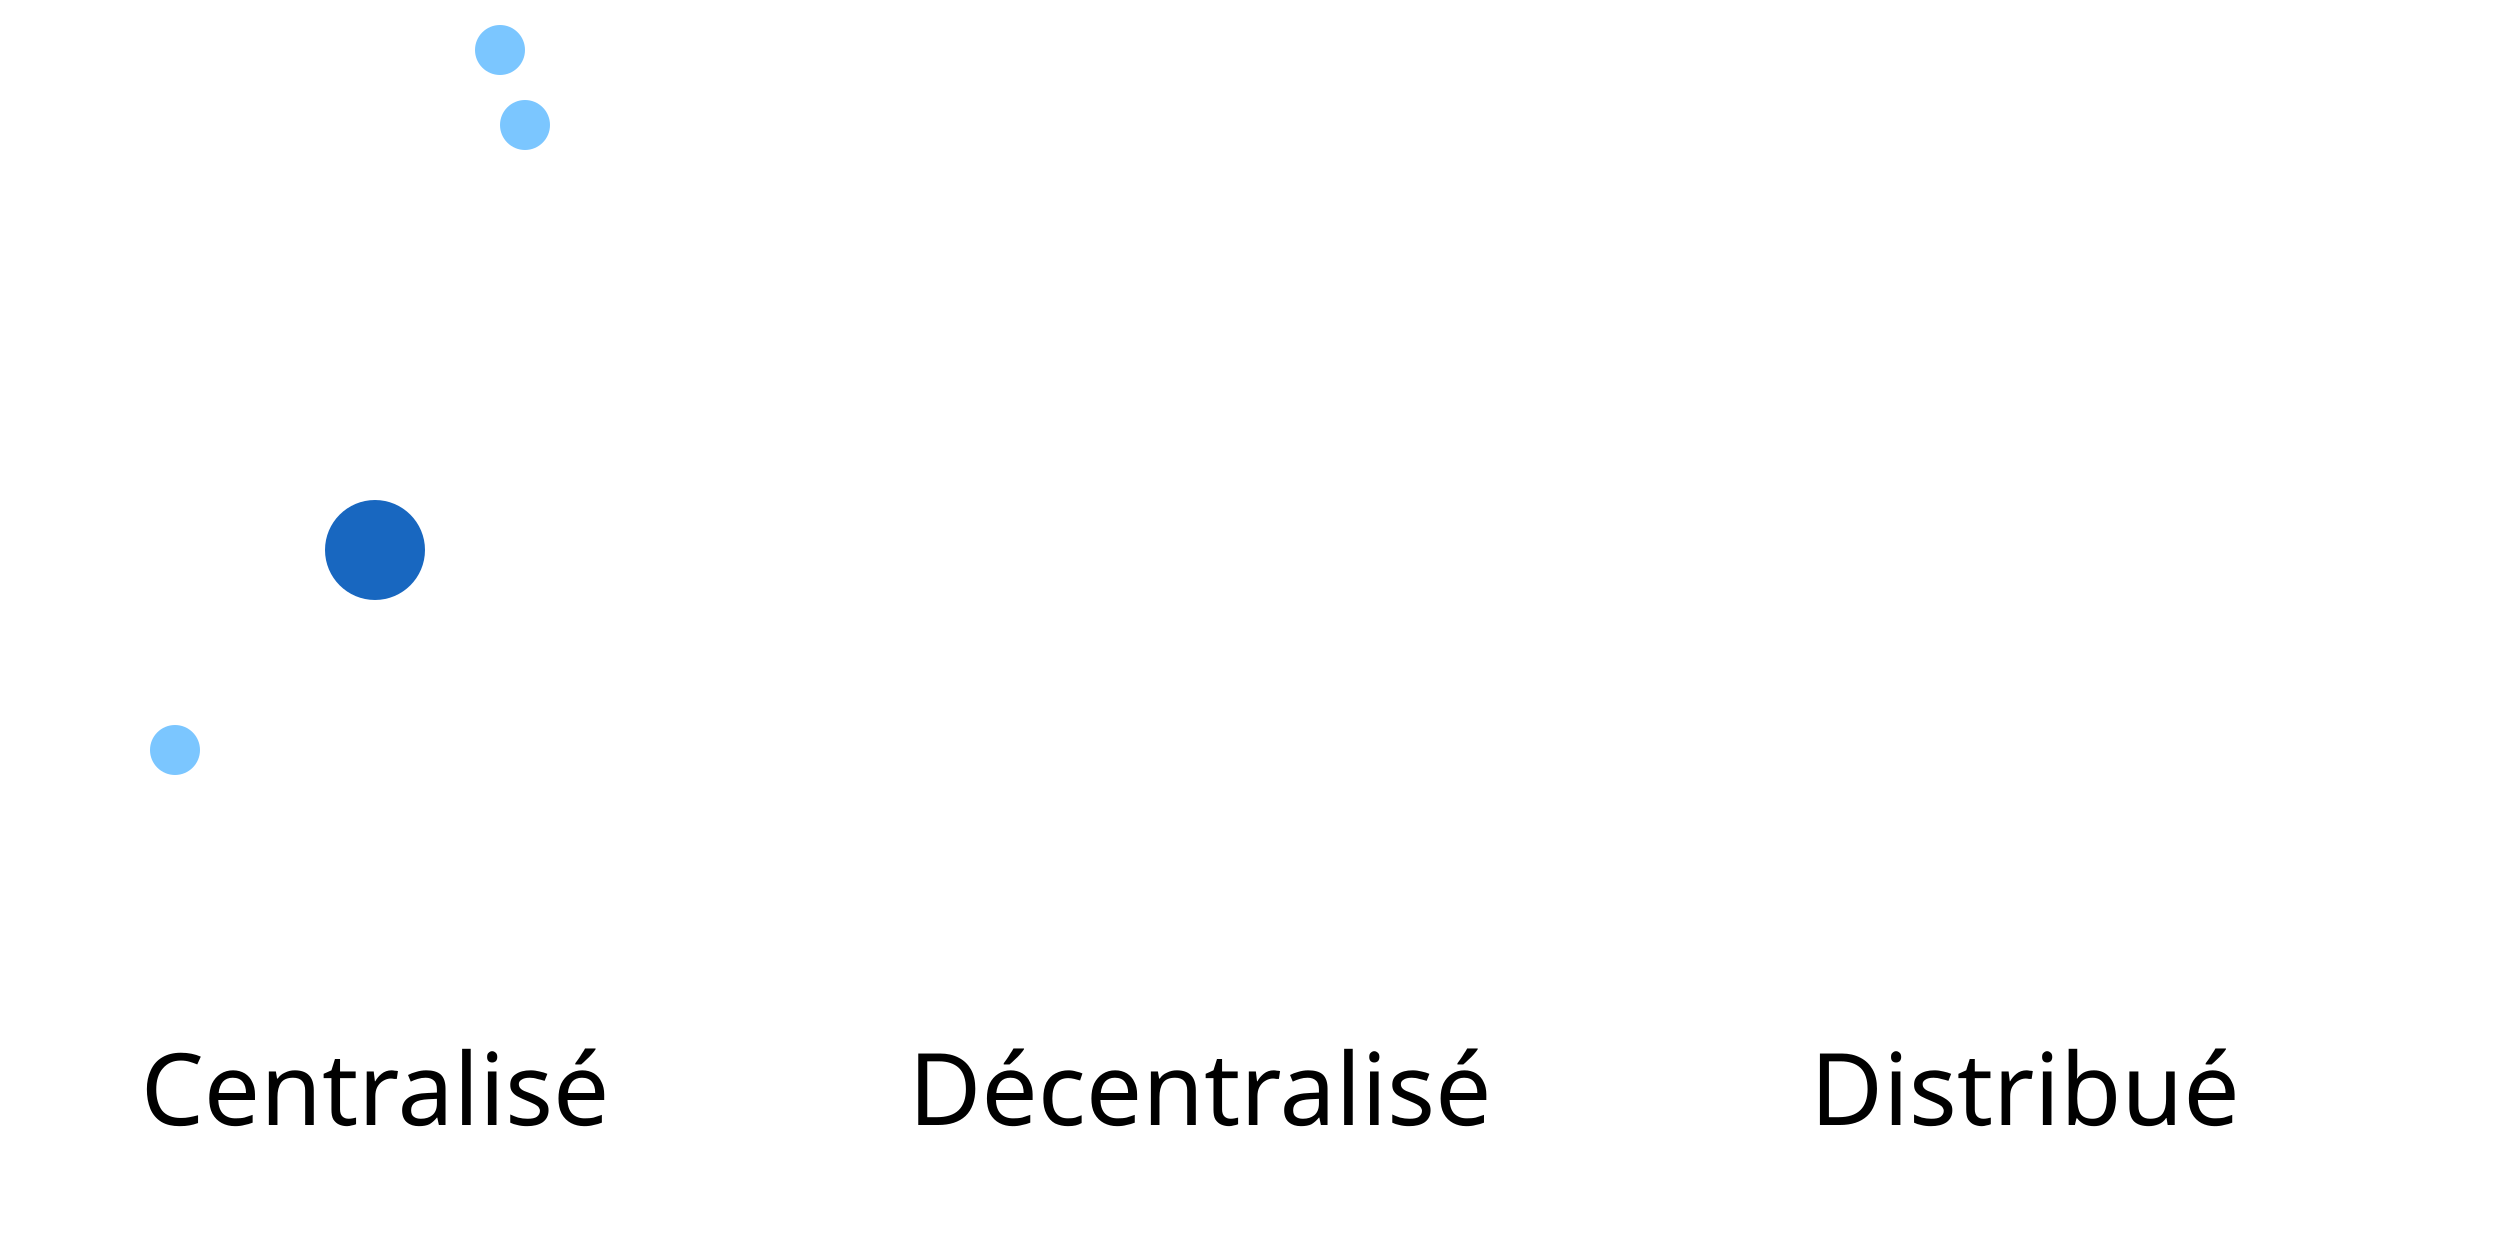
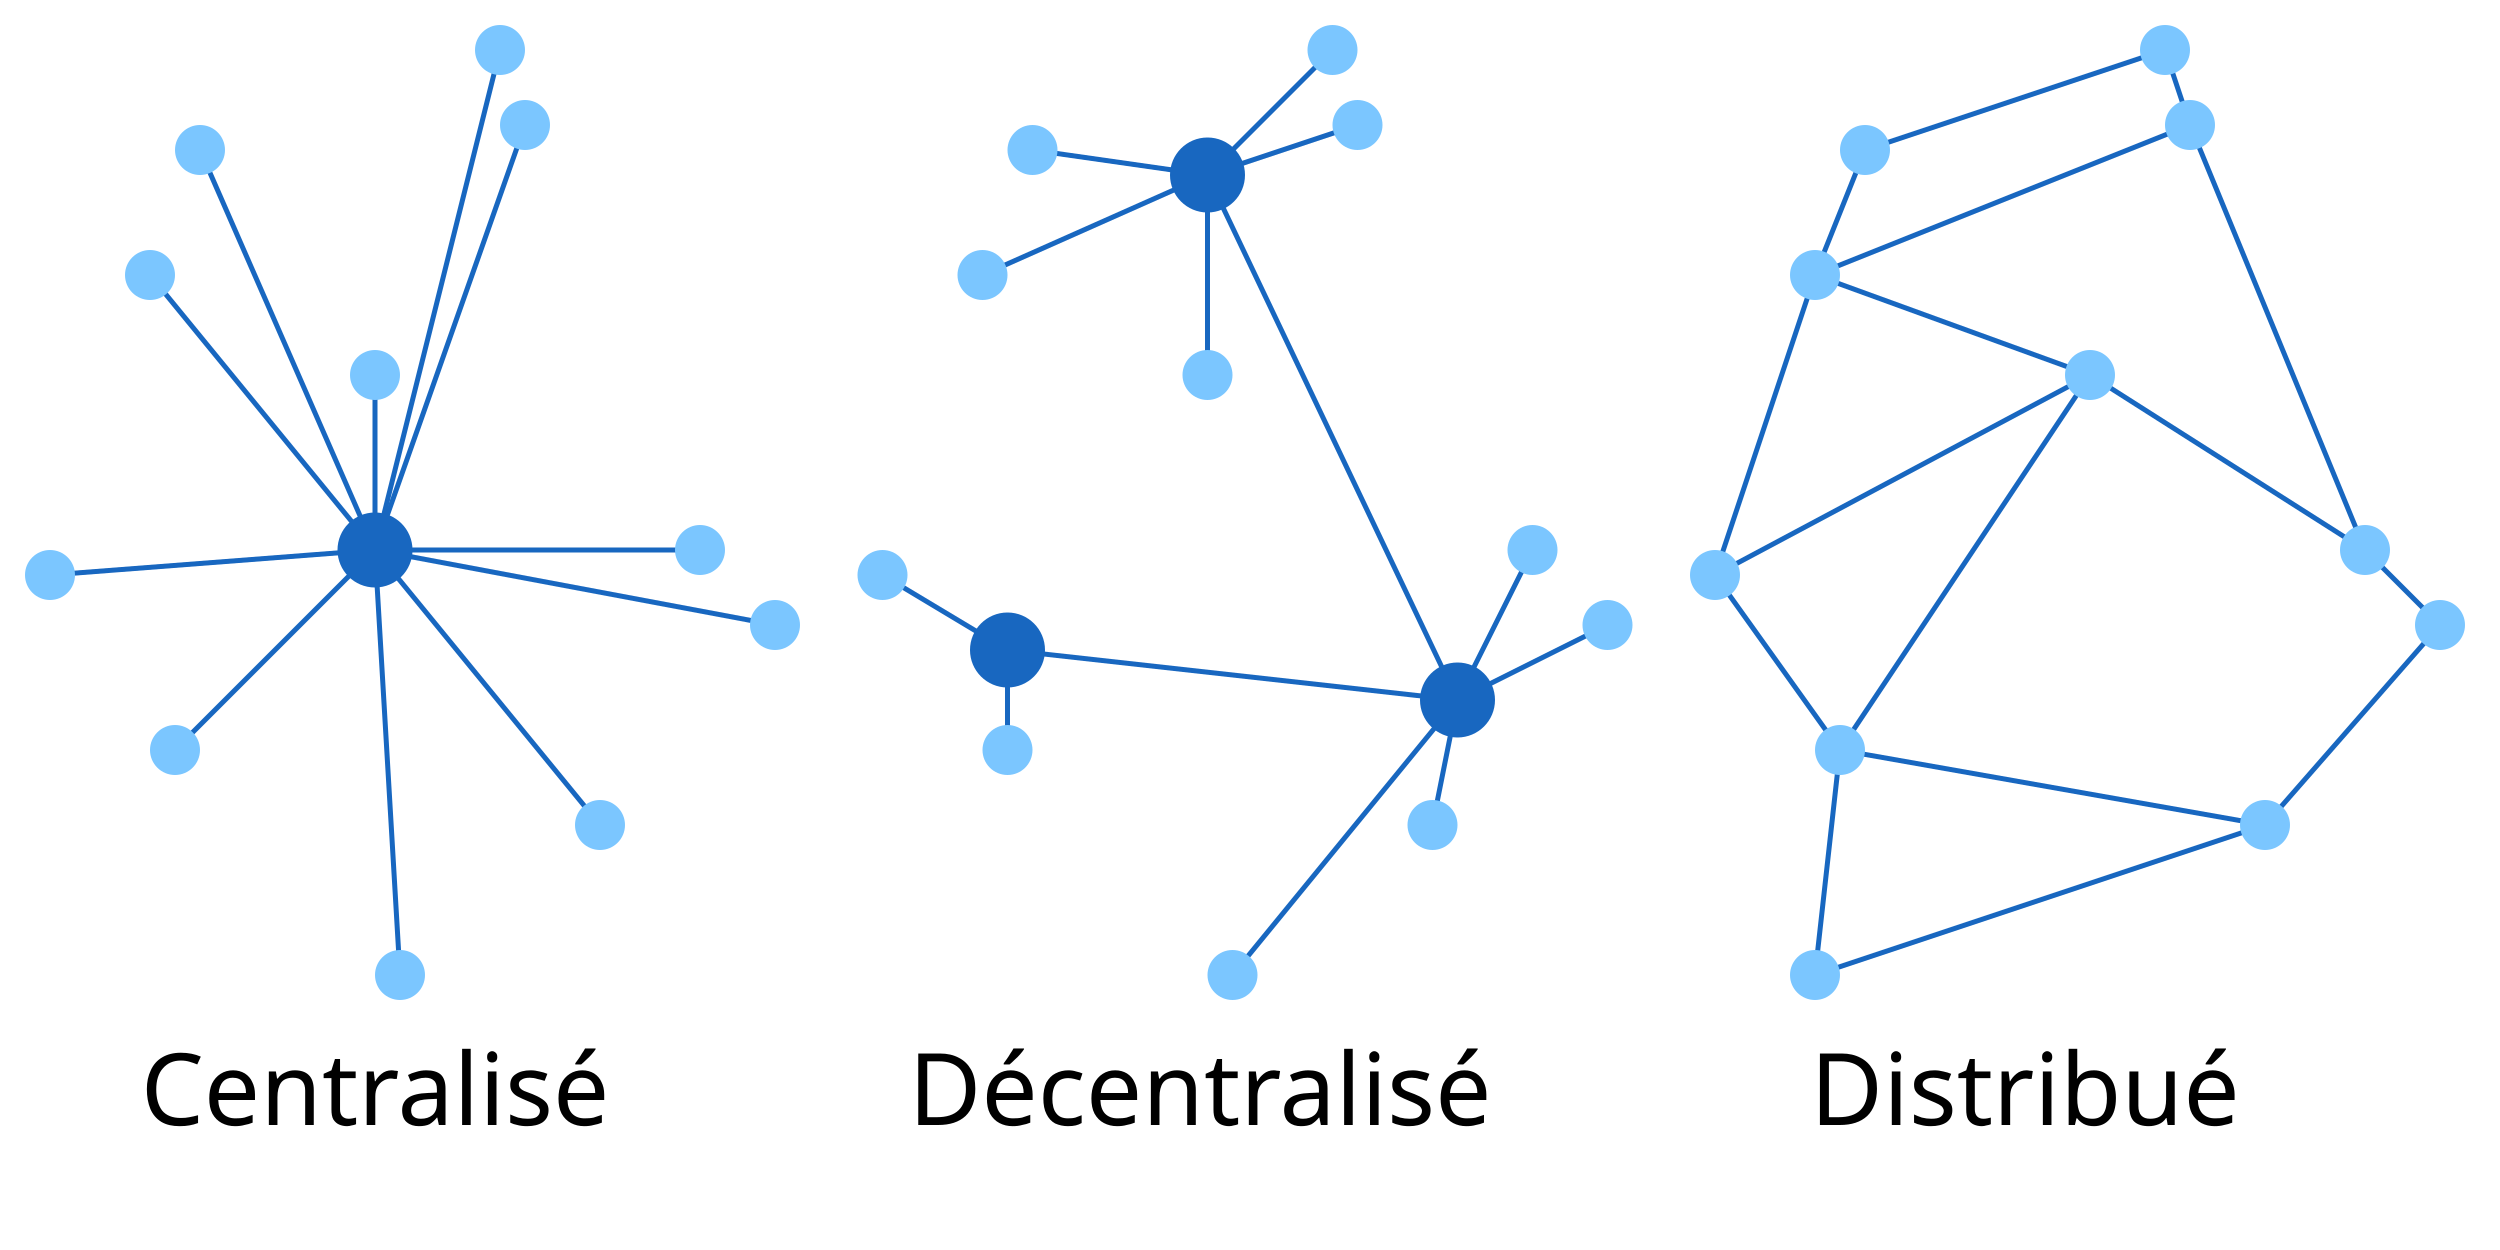
<svg xmlns="http://www.w3.org/2000/svg" version="1.0" viewBox="0 0 100 50">
  <text x="15" y="45" font-family="Verdana" text-anchor="middle" font-size="4">
    Centralisé
  </text>
-   <circle cx="15" cy="22" r="2" style="fill:#1867c0" />
+   <line x1="15" y1="22" x2="20" y2="2" style="stroke:#1867c0;stroke-width:0.2" />
+   <line x1="15" y1="22" x2="21" y2="5" style="stroke:#1867c0;stroke-width:0.2" />
+   <line x1="15" y1="22" x2="7" y2="30" style="stroke:#1867c0;stroke-width:0.2" />
+   <line x1="15" y1="22" x2="8" y2="6" style="stroke:#1867c0;stroke-width:0.2" />
+   <line x1="15" y1="22" x2="6" y2="11" style="stroke:#1867c0;stroke-width:0.2" />
+   <line x1="15" y1="22" x2="24" y2="33" style="stroke:#1867c0;stroke-width:0.2" />
+   <line x1="15" y1="22" x2="15" y2="15" style="stroke:#1867c0;stroke-width:0.2" />
+   <line x1="15" y1="22" x2="31" y2="25" style="stroke:#1867c0;stroke-width:0.2" />
+   <line x1="15" y1="22" x2="28" y2="22" style="stroke:#1867c0;stroke-width:0.2" />
+   <line x1="15" y1="22" x2="2" y2="23" style="stroke:#1867c0;stroke-width:0.2" />
+   <line x1="15" y1="22" x2="16" y2="39" style="stroke:#1867c0;stroke-width:0.2" />
+   <circle cx="15" cy="22" r="1.5" style="fill:#1867c0" />
  <circle cx="20" cy="2" r="1" style="fill:#7bc6ff" />
  <circle cx="21" cy="5" r="1" style="fill:#7bc6ff" />
  <circle cx="7" cy="30" r="1" style="fill:#7bc6ff" />
+   <circle cx="8" cy="6" r="1" style="fill:#7bc6ff" />
+   <circle cx="6" cy="11" r="1" style="fill:#7bc6ff" />
+   <circle cx="24" cy="33" r="1" style="fill:#7bc6ff" />
+   <circle cx="15" cy="15" r="1" style="fill:#7bc6ff" />
+   <circle cx="31" cy="25" r="1" style="fill:#7bc6ff" />
+   <circle cx="28" cy="22" r="1" style="fill:#7bc6ff" />
+   <circle cx="2" cy="23" r="1" style="fill:#7bc6ff" />
+   <circle cx="16" cy="39" r="1" style="fill:#7bc6ff" />
+   <line x1="48.3" y1="7" x2="58.3" y2="28" style="stroke:#1867c0;stroke-width:0.2" />
+   <line x1="58.3" y1="28" x2="40.3" y2="26" style="stroke:#1867c0;stroke-width:0.2" />
+   <line x1="53.3" y1="2" x2="48.3" y2="7" style="stroke:#1867c0;stroke-width:0.2" />
+   <line x1="54.3" y1="5" x2="48.3" y2="7" style="stroke:#1867c0;stroke-width:0.2" />
+   <line x1="40.3" y1="30" x2="40.3" y2="26" style="stroke:#1867c0;stroke-width:0.2" />
+   <line x1="41.3" y1="6" x2="48.3" y2="7" style="stroke:#1867c0;stroke-width:0.2" />
+   <line x1="39.3" y1="11" x2="48.3" y2="7" style="stroke:#1867c0;stroke-width:0.2" />
+   <line x1="57.3" y1="33" x2="58.3" y2="28" style="stroke:#1867c0;stroke-width:0.2" />
+   <line x1="48.3" y1="15" x2="48.3" y2="7" style="stroke:#1867c0;stroke-width:0.2" />
+   <line x1="64.3" y1="25" x2="58.3" y2="28" style="stroke:#1867c0;stroke-width:0.2" />
+   <line x1="61.3" y1="22" x2="58.3" y2="28" style="stroke:#1867c0;stroke-width:0.2" />
+   <line x1="35.3" y1="23" x2="40.3" y2="26" style="stroke:#1867c0;stroke-width:0.2" />
+   <line x1="49.3" y1="39" x2="58.3" y2="28" style="stroke:#1867c0;stroke-width:0.2" />
+   <circle cx="48.3" cy="7" r="1.5" style="fill:#1867c0" />
+   <circle cx="58.3" cy="28" r="1.5" style="fill:#1867c0" />
+   <circle cx="40.3" cy="26" r="1.5" style="fill:#1867c0" />
+   <circle cx="53.3" cy="2" r="1" style="fill:#7bc6ff" />
+   <circle cx="54.3" cy="5" r="1" style="fill:#7bc6ff" />
+   <circle cx="40.3" cy="30" r="1" style="fill:#7bc6ff" />
+   <circle cx="41.3" cy="6" r="1" style="fill:#7bc6ff" />
+   <circle cx="39.3" cy="11" r="1" style="fill:#7bc6ff" />
+   <circle cx="57.3" cy="33" r="1" style="fill:#7bc6ff" />
+   <circle cx="48.3" cy="15" r="1" style="fill:#7bc6ff" />
+   <circle cx="64.3" cy="25" r="1" style="fill:#7bc6ff" />
+   <circle cx="61.3" cy="22" r="1" style="fill:#7bc6ff" />
+   <circle cx="35.3" cy="23" r="1" style="fill:#7bc6ff" />
+   <circle cx="49.3" cy="39" r="1" style="fill:#7bc6ff" />
+   <line x1="86.6" y1="2" x2="87.6" y2="5" style="stroke:#1867c0;stroke-width:0.2" />
+   <line x1="86.6" y1="2" x2="74.6" y2="6" style="stroke:#1867c0;stroke-width:0.2" />
+   <line x1="72.6" y1="11" x2="74.6" y2="6" style="stroke:#1867c0;stroke-width:0.2" />
+   <line x1="72.6" y1="11" x2="87.6" y2="5" style="stroke:#1867c0;stroke-width:0.2" />
+   <line x1="72.6" y1="11" x2="83.6" y2="15" style="stroke:#1867c0;stroke-width:0.2" />
+   <line x1="68.6" y1="23" x2="83.6" y2="15" style="stroke:#1867c0;stroke-width:0.2" />
+   <line x1="72.6" y1="11" x2="68.6" y2="23" style="stroke:#1867c0;stroke-width:0.2" />
+   <line x1="94.6" y1="22" x2="83.6" y2="15" style="stroke:#1867c0;stroke-width:0.2" />
+   <line x1="94.6" y1="22" x2="97.6" y2="25" style="stroke:#1867c0;stroke-width:0.2" />
+   <line x1="73.6" y1="30" x2="68.6" y2="23" style="stroke:#1867c0;stroke-width:0.2" />
+   <line x1="73.6" y1="30" x2="72.6" y2="39" style="stroke:#1867c0;stroke-width:0.2" />
+   <line x1="73.6" y1="30" x2="90.6" y2="33" style="stroke:#1867c0;stroke-width:0.2" />
+   <line x1="90.6" y1="33" x2="72.6" y2="39" style="stroke:#1867c0;stroke-width:0.2" />
+   <line x1="90.6" y1="33" x2="97.6" y2="25" style="stroke:#1867c0;stroke-width:0.2" />
+   <line x1="94.6" y1="22" x2="87.6" y2="5" style="stroke:#1867c0;stroke-width:0.2" />
+   <line x1="73.6" y1="30" x2="83.6" y2="15" style="stroke:#1867c0;stroke-width:0.2" />
+   <circle cx="86.6" cy="2" r="1" style="fill:#7bc6ff" />
+   <circle cx="87.6" cy="5" r="1" style="fill:#7bc6ff" />
+   <circle cx="73.6" cy="30" r="1" style="fill:#7bc6ff" />
+   <circle cx="74.6" cy="6" r="1" style="fill:#7bc6ff" />
+   <circle cx="72.6" cy="11" r="1" style="fill:#7bc6ff" />
+   <circle cx="90.6" cy="33" r="1" style="fill:#7bc6ff" />
+   <circle cx="83.6" cy="15" r="1" style="fill:#7bc6ff" />
+   <circle cx="97.6" cy="25" r="1" style="fill:#7bc6ff" />
+   <circle cx="94.6" cy="22" r="1" style="fill:#7bc6ff" />
+   <circle cx="68.6" cy="23" r="1" style="fill:#7bc6ff" />
+   <circle cx="72.6" cy="39" r="1" style="fill:#7bc6ff" />
  <text x="48" y="45" font-family="Verdana" text-anchor="middle" font-size="4">
    Décentralisé
  </text>
  <text x="81" y="45" font-family="Verdana" text-anchor="middle" font-size="4">
    Distribué
  </text>
</svg>
